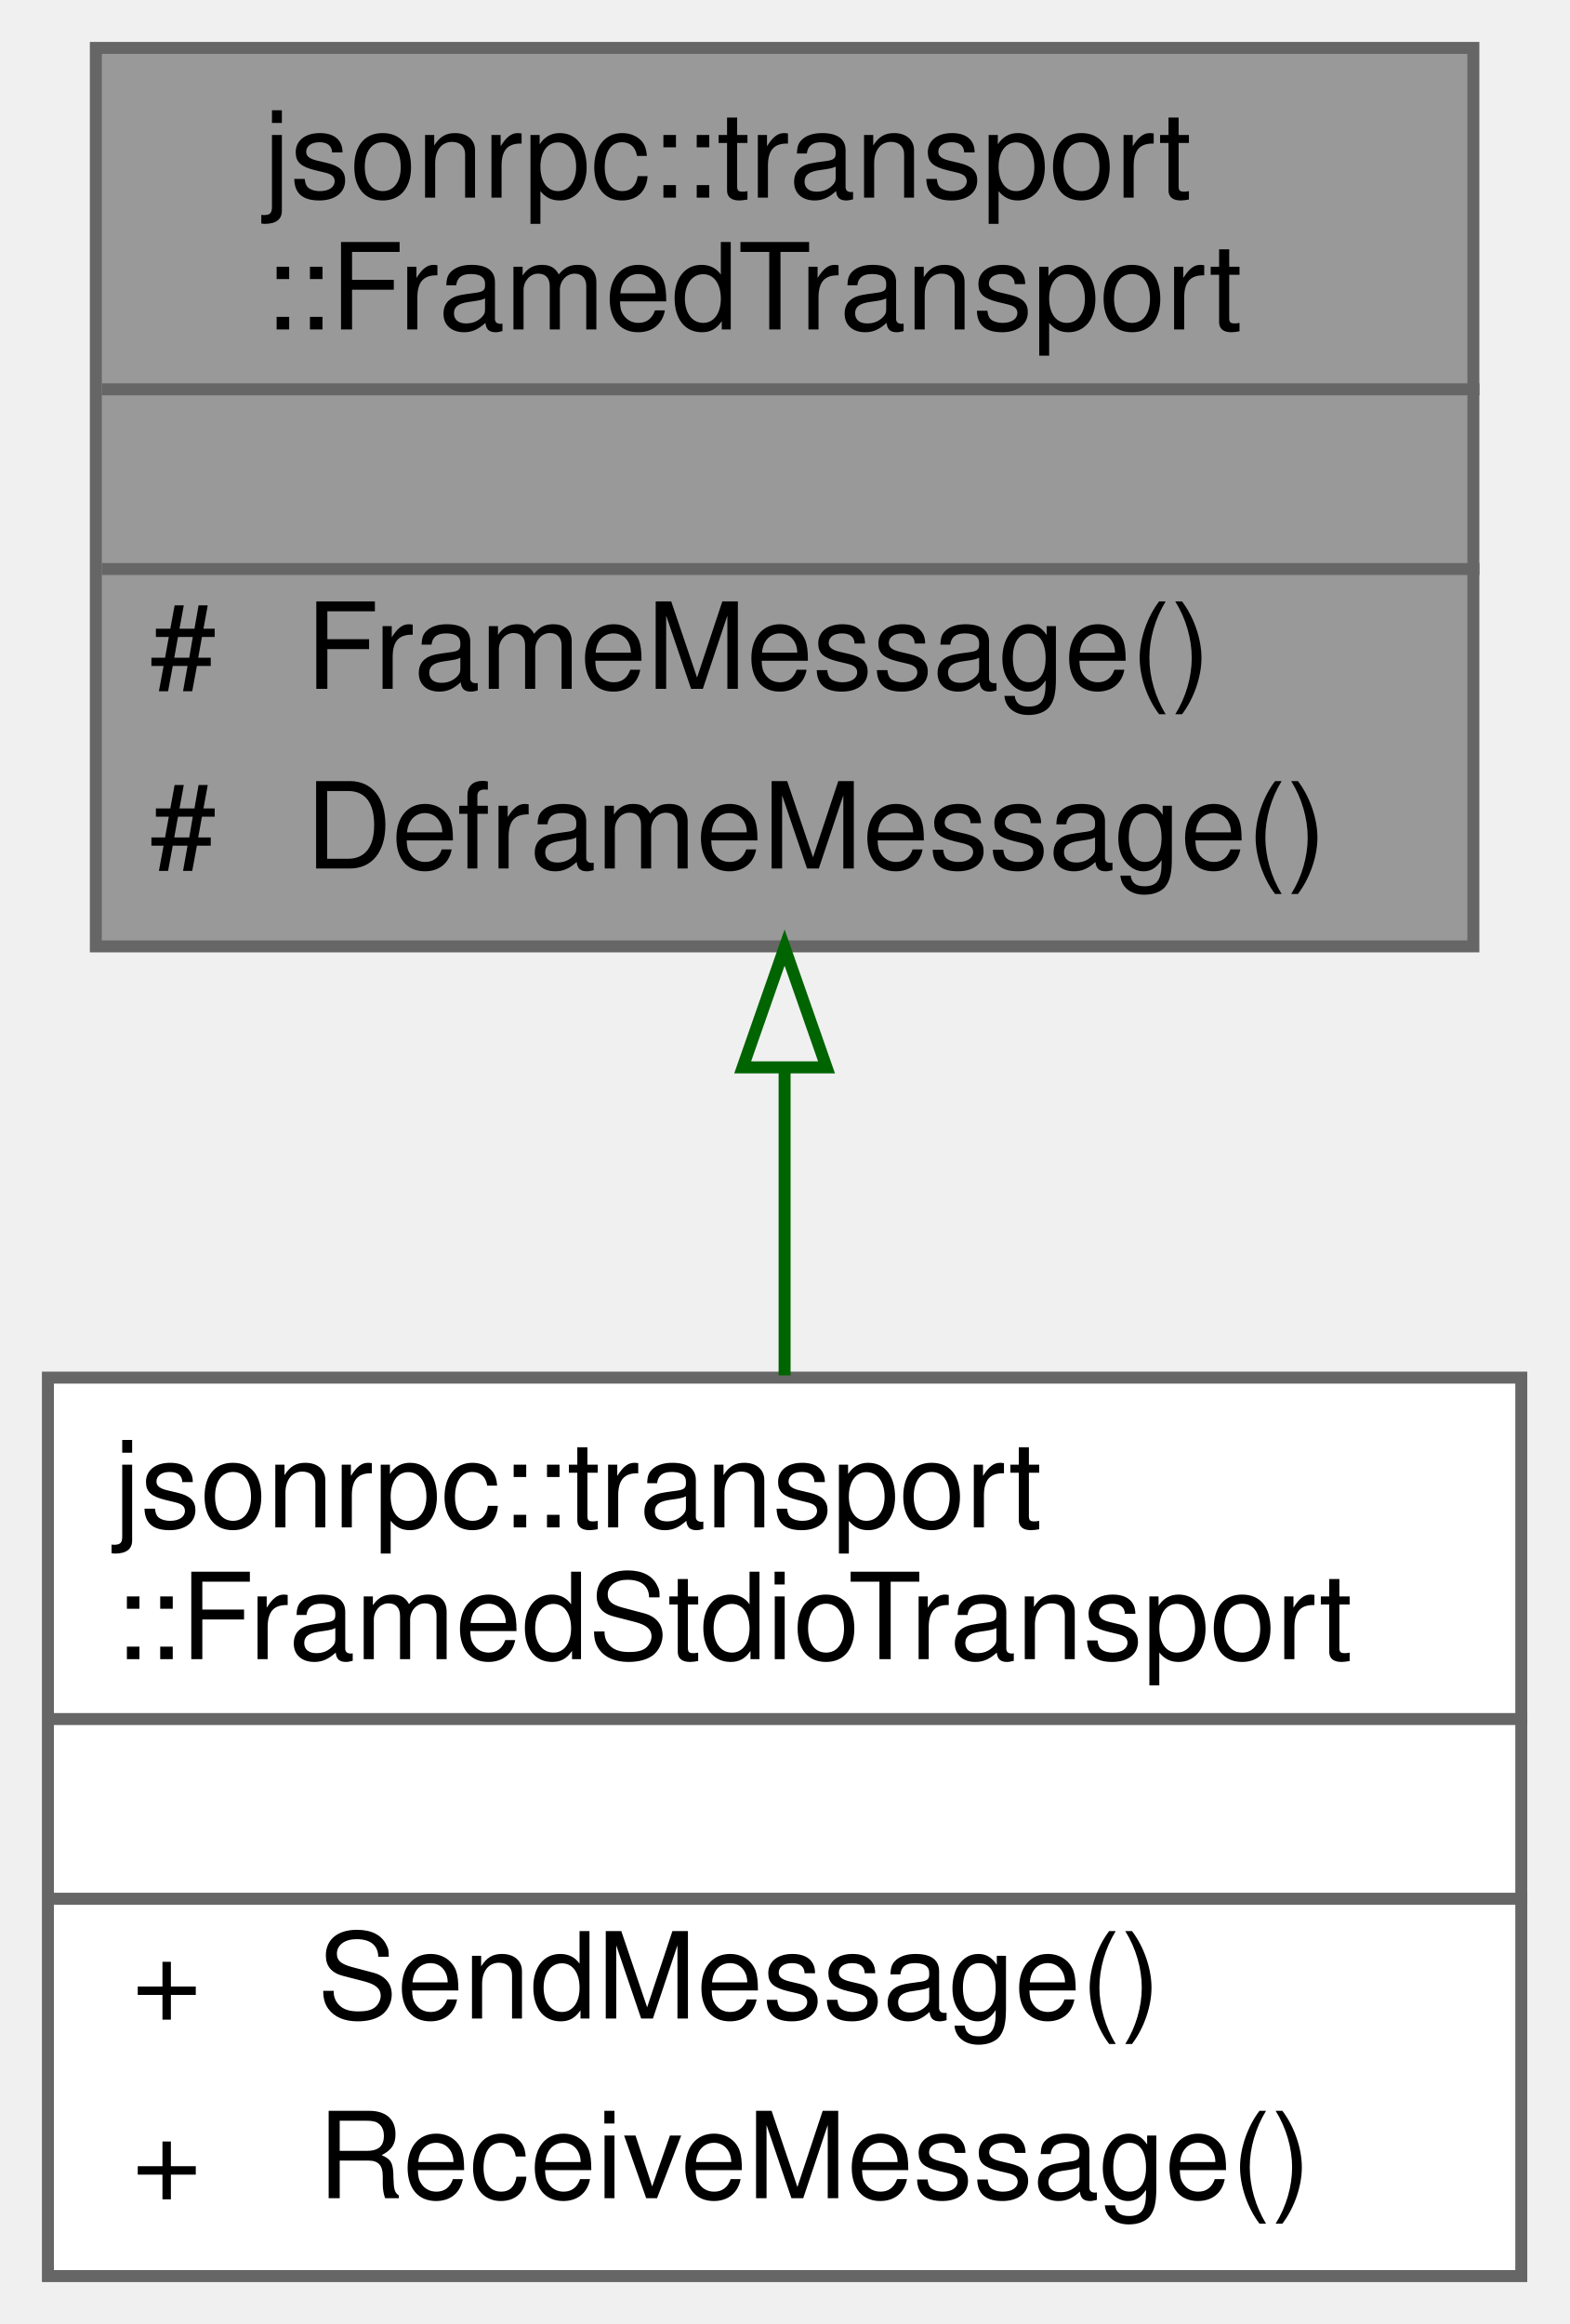
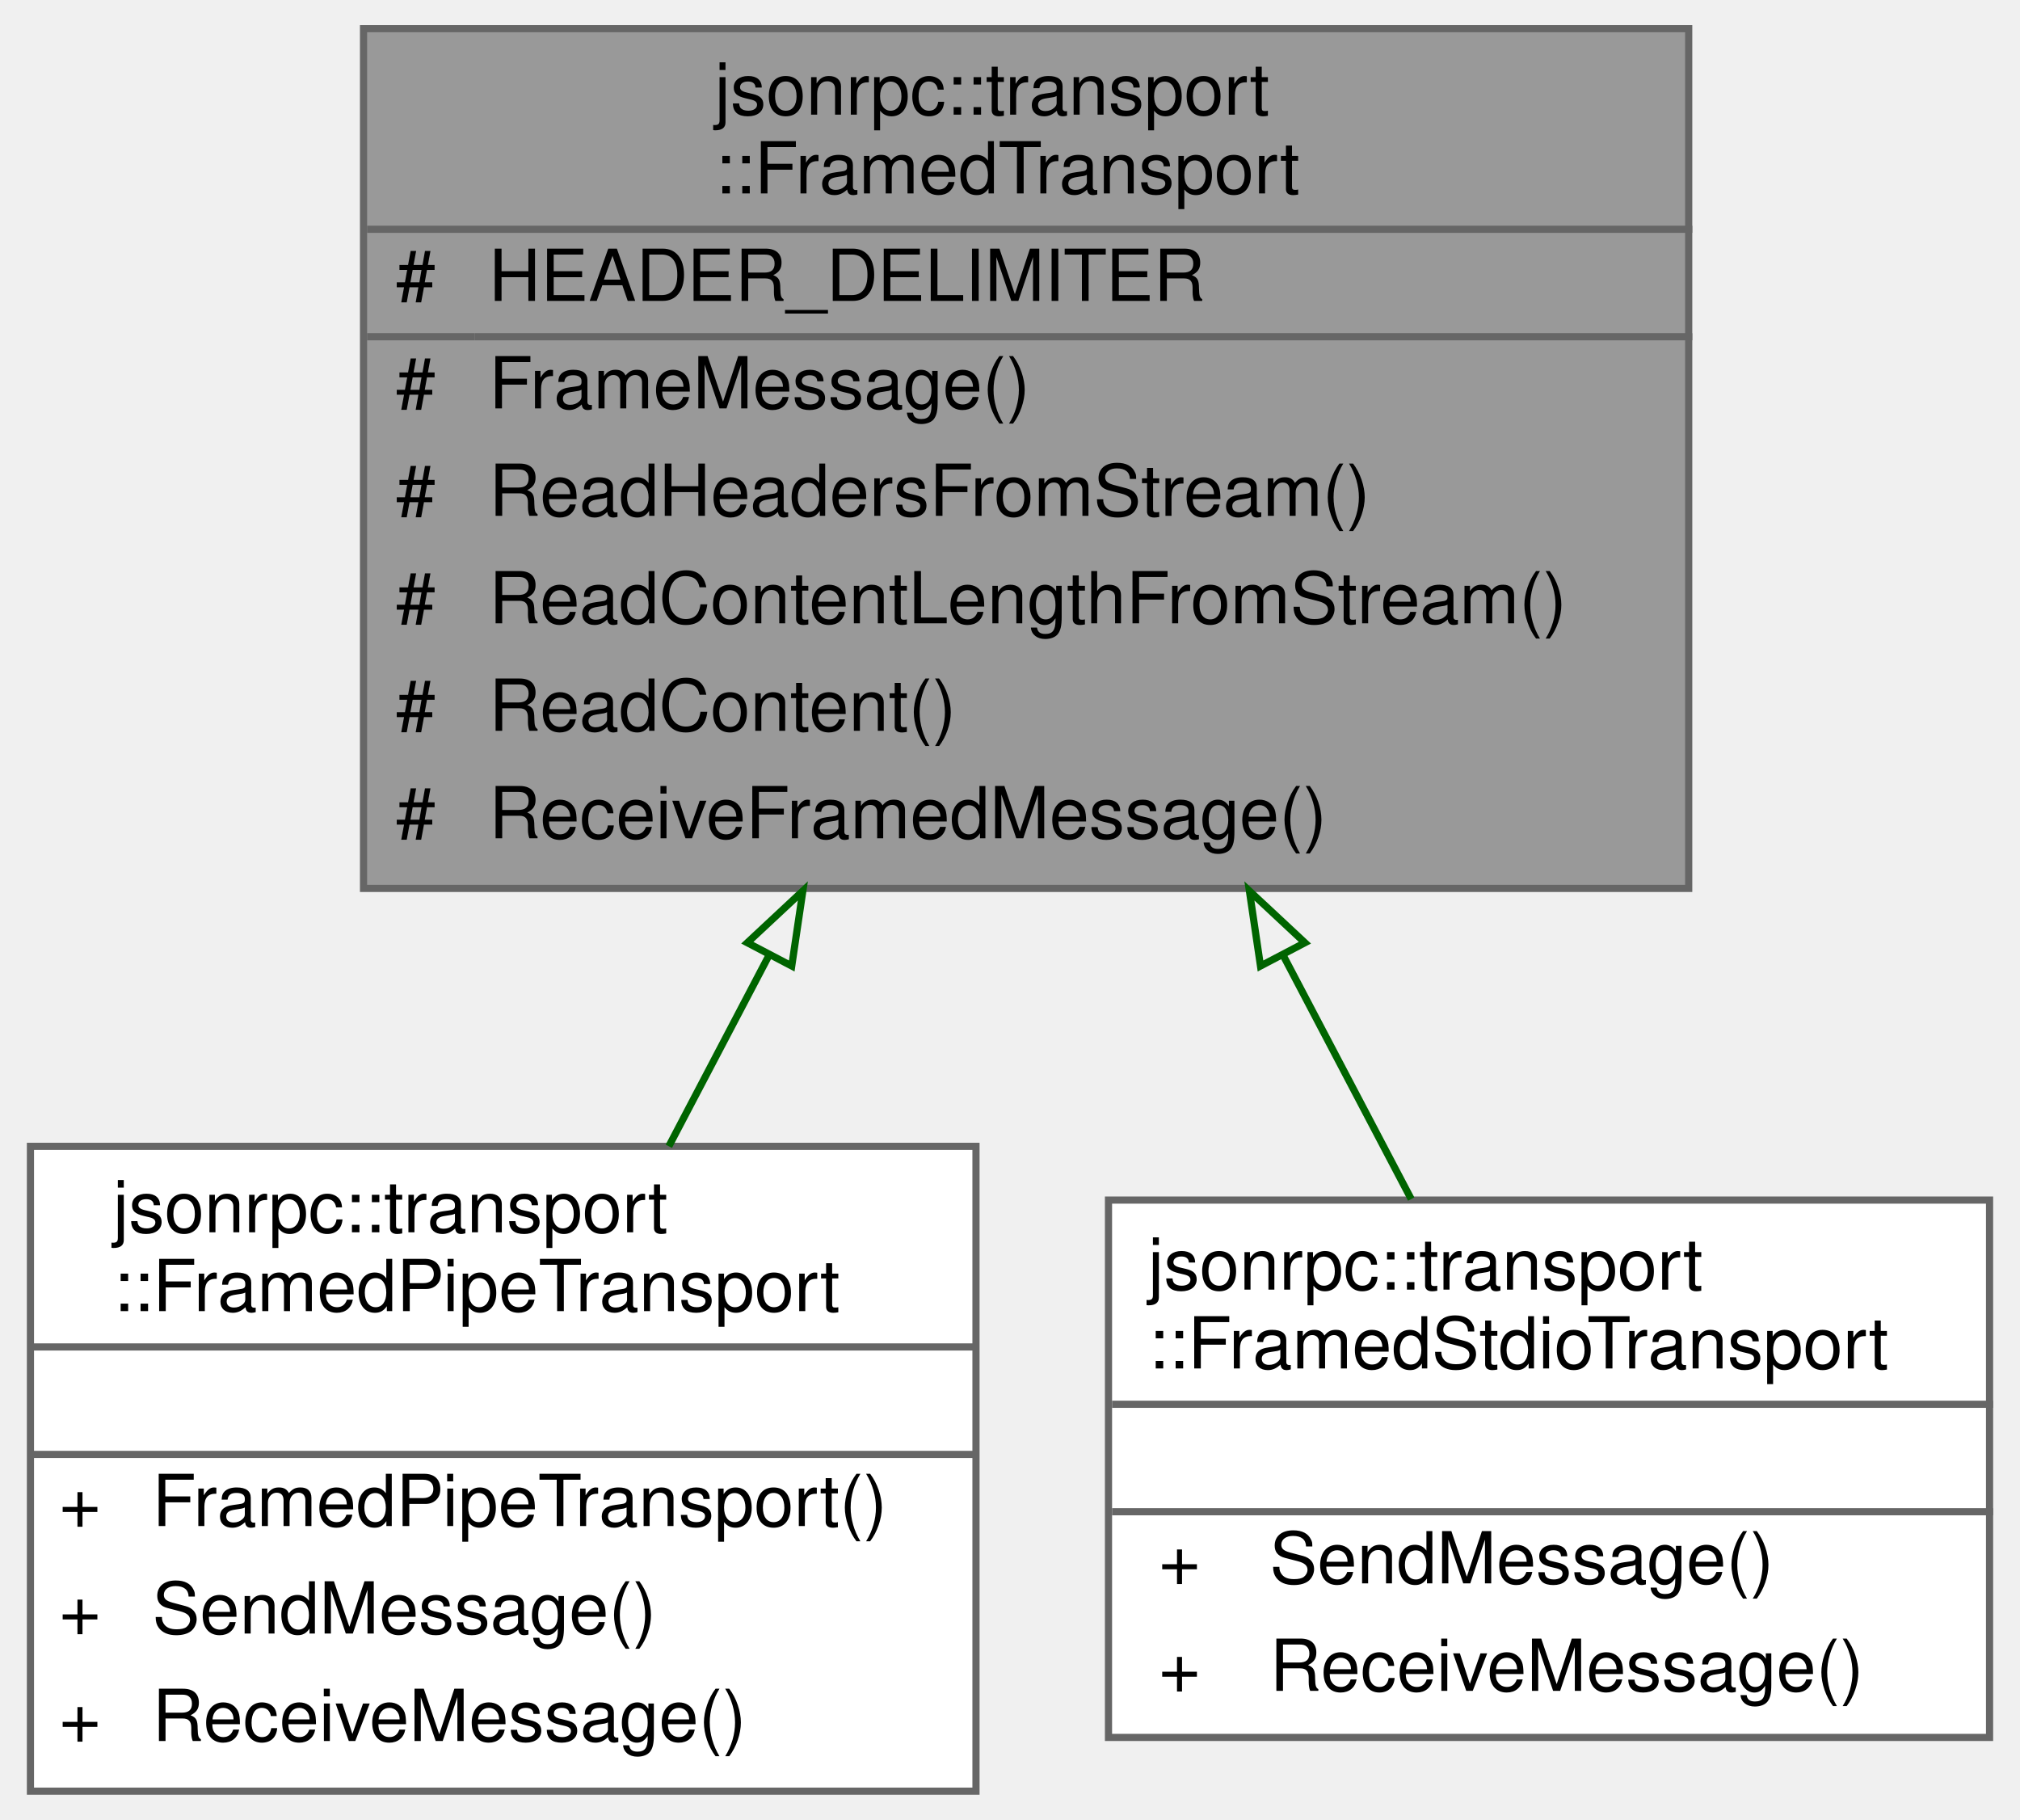
- <svg xmlns="http://www.w3.org/2000/svg" xmlns:xlink="http://www.w3.org/1999/xlink" width="131pt" height="194pt" viewBox="0.00 0.00 131.00 194.00">
-   <g id="graph0" class="graph" transform="scale(1 1) rotate(0) translate(4 190)">
+ <svg xmlns="http://www.w3.org/2000/svg" xmlns:xlink="http://www.w3.org/1999/xlink" width="282pt" height="254pt" viewBox="0.00 0.00 281.50 254.00">
+   <g id="graph0" class="graph" transform="scale(1 1) rotate(0) translate(4 250)">
    <g id="Node000001" class="node">
      <g id="a_Node000001">
        <a xlink:title="Base class for framed transport mechanisms.">
-           <polygon fill="#999999" stroke="transparent" points="119,-186 4,-186 4,-111 119,-111 119,-186" />
-           <text text-anchor="start" x="18" y="-173.5" font-family="Helvetica,sans-Serif" font-size="10.00">jsonrpc::transport</text>
-           <text text-anchor="start" x="18" y="-162.5" font-family="Helvetica,sans-Serif" font-size="10.00">::FramedTransport</text>
-           <text text-anchor="start" x="60" y="-147.5" font-family="Helvetica,sans-Serif" font-size="10.00"> </text>
-           <text text-anchor="start" x="8.5" y="-132.5" font-family="Helvetica,sans-Serif" font-size="10.00">#</text>
-           <text text-anchor="start" x="21.5" y="-132.5" font-family="Helvetica,sans-Serif" font-size="10.00">FrameMessage()</text>
-           <text text-anchor="start" x="8.5" y="-117.5" font-family="Helvetica,sans-Serif" font-size="10.00">#</text>
-           <text text-anchor="start" x="21.5" y="-117.5" font-family="Helvetica,sans-Serif" font-size="10.00">DeframeMessage()</text>
-           <polygon fill="#666666" stroke="#666666" points="4.5,-157.5 4.5,-157.5 119.5,-157.5 119.5,-157.5 4.5,-157.5" />
-           <polygon fill="#666666" stroke="#666666" points="4.5,-142.5 4.5,-142.5 119.5,-142.5 119.5,-142.5 4.5,-142.5" />
-           <polygon fill="none" stroke="#666666" points="4,-111 4,-186 119,-186 119,-111 4,-111" />
+           <polygon fill="#999999" stroke="transparent" points="231.5,-246 46.5,-246 46.5,-126 231.5,-126 231.5,-246" />
+           <text text-anchor="start" x="95.5" y="-234" font-family="Helvetica,sans-Serif" font-size="10.00">jsonrpc::transport</text>
+           <text text-anchor="start" x="95.5" y="-223" font-family="Helvetica,sans-Serif" font-size="10.00">::FramedTransport</text>
+           <text text-anchor="start" x="51" y="-208" font-family="Helvetica,sans-Serif" font-size="10.00">#</text>
+           <text text-anchor="start" x="64" y="-208" font-family="Helvetica,sans-Serif" font-size="10.00">HEADER_DELIMITER</text>
+           <text text-anchor="start" x="51" y="-193" font-family="Helvetica,sans-Serif" font-size="10.00">#</text>
+           <text text-anchor="start" x="64" y="-193" font-family="Helvetica,sans-Serif" font-size="10.00">FrameMessage()</text>
+           <text text-anchor="start" x="51" y="-178" font-family="Helvetica,sans-Serif" font-size="10.00">#</text>
+           <text text-anchor="start" x="64" y="-178" font-family="Helvetica,sans-Serif" font-size="10.00">ReadHeadersFromStream()</text>
+           <text text-anchor="start" x="51" y="-163" font-family="Helvetica,sans-Serif" font-size="10.00">#</text>
+           <text text-anchor="start" x="64" y="-163" font-family="Helvetica,sans-Serif" font-size="10.00">ReadContentLengthFromStream()</text>
+           <text text-anchor="start" x="51" y="-148" font-family="Helvetica,sans-Serif" font-size="10.00">#</text>
+           <text text-anchor="start" x="64" y="-148" font-family="Helvetica,sans-Serif" font-size="10.00">ReadContent()</text>
+           <text text-anchor="start" x="51" y="-133" font-family="Helvetica,sans-Serif" font-size="10.00">#</text>
+           <text text-anchor="start" x="64" y="-133" font-family="Helvetica,sans-Serif" font-size="10.00">ReceiveFramedMessage()</text>
+           <polygon fill="#666666" stroke="#666666" points="47,-218 47,-218 232,-218 232,-218 47,-218" />
+           <polygon fill="#666666" stroke="#666666" points="47,-203 47,-203 62,-203 62,-203 47,-203" />
+           <polygon fill="#666666" stroke="#666666" points="62,-203 62,-203 232,-203 232,-203 62,-203" />
+           <polygon fill="none" stroke="#666666" points="46.5,-126 46.5,-246 231.5,-246 231.5,-126 46.5,-126" />
        </a>
      </g>
    </g>
    <g id="Node000002" class="node">
      <g id="a_Node000002">
-         <a xlink:href="classjsonrpc_1_1transport_1_1FramedStdioTransport.html" target="_top" xlink:title="Transport layer using framed messaging over standard I/O for JSON-RPC communication.">
-           <polygon fill="white" stroke="transparent" points="123,-75 0,-75 0,0 123,0 123,-75" />
-           <text text-anchor="start" x="5.5" y="-62.5" font-family="Helvetica,sans-Serif" font-size="10.00">jsonrpc::transport</text>
-           <text text-anchor="start" x="5.5" y="-51.5" font-family="Helvetica,sans-Serif" font-size="10.00">::FramedStdioTransport</text>
-           <text text-anchor="start" x="60" y="-36.5" font-family="Helvetica,sans-Serif" font-size="10.00"> </text>
-           <text text-anchor="start" x="7" y="-21.5" font-family="Helvetica,sans-Serif" font-size="10.00">+</text>
-           <text text-anchor="start" x="22.5" y="-21.5" font-family="Helvetica,sans-Serif" font-size="10.00">SendMessage()</text>
-           <text text-anchor="start" x="7" y="-6.5" font-family="Helvetica,sans-Serif" font-size="10.00">+</text>
-           <text text-anchor="start" x="22.5" y="-6.5" font-family="Helvetica,sans-Serif" font-size="10.00">ReceiveMessage()</text>
-           <polygon fill="#666666" stroke="#666666" points="0.5,-46.5 0.5,-46.5 123.5,-46.5 123.5,-46.5 0.5,-46.5" />
-           <polygon fill="#666666" stroke="#666666" points="0.5,-31.5 0.5,-31.5 123.5,-31.5 123.5,-31.5 0.5,-31.5" />
-           <polygon fill="none" stroke="#666666" points="0,0 0,-75 123,-75 123,0 0,0" />
+         <a xlink:href="classjsonrpc_1_1transport_1_1FramedPipeTransport.html" target="_top" xlink:title="Transport layer using Asio Unix domain sockets for JSON-RPC communication with framing.">
+           <polygon fill="white" stroke="transparent" points="132,-90 0,-90 0,0 132,0 132,-90" />
+           <text text-anchor="start" x="11.5" y="-78" font-family="Helvetica,sans-Serif" font-size="10.00">jsonrpc::transport</text>
+           <text text-anchor="start" x="11.5" y="-67" font-family="Helvetica,sans-Serif" font-size="10.00">::FramedPipeTransport</text>
+           <text text-anchor="start" x="64" y="-52" font-family="Helvetica,sans-Serif" font-size="10.00"> </text>
+           <text text-anchor="start" x="4" y="-37" font-family="Helvetica,sans-Serif" font-size="10.00">+</text>
+           <text text-anchor="start" x="17" y="-37" font-family="Helvetica,sans-Serif" font-size="10.00">FramedPipeTransport()</text>
+           <text text-anchor="start" x="4" y="-22" font-family="Helvetica,sans-Serif" font-size="10.00">+</text>
+           <text text-anchor="start" x="17" y="-22" font-family="Helvetica,sans-Serif" font-size="10.00">SendMessage()</text>
+           <text text-anchor="start" x="4" y="-7" font-family="Helvetica,sans-Serif" font-size="10.00">+</text>
+           <text text-anchor="start" x="17" y="-7" font-family="Helvetica,sans-Serif" font-size="10.00">ReceiveMessage()</text>
+           <polygon fill="#666666" stroke="#666666" points="0,-62 0,-62 132,-62 132,-62 0,-62" />
+           <polygon fill="#666666" stroke="#666666" points="0,-47 0,-47 132,-47 132,-47 0,-47" />
+           <polygon fill="none" stroke="#666666" points="0,0 0,-90 132,-90 132,0 0,0" />
        </a>
      </g>
    </g>
    <g id="edge1_Node000001_Node000002" class="edge">
      <g id="a_edge1_Node000001_Node000002">
        <a xlink:title=" ">
-           <path fill="none" stroke="darkgreen" d="M61.5,-100.68C61.5,-92.15 61.5,-83.37 61.5,-75.19" />
-           <polygon fill="none" stroke="darkgreen" points="58,-100.9 61.5,-110.9 65,-100.9 58,-100.9" />
+           <path fill="none" stroke="darkgreen" d="M103.09,-116.63C98.34,-107.58 93.57,-98.5 89.12,-90.01" />
+           <polygon fill="none" stroke="darkgreen" points="100.08,-118.42 107.83,-125.65 106.28,-115.17 100.08,-118.42" />
+         </a>
+       </g>
+     </g>
+     <g id="Node000003" class="node">
+       <g id="a_Node000003">
+         <a xlink:href="classjsonrpc_1_1transport_1_1FramedStdioTransport.html" target="_top" xlink:title="Transport layer using framed messaging over standard I/O for JSON-RPC communication.">
+           <polygon fill="white" stroke="transparent" points="273.5,-82.5 150.5,-82.5 150.5,-7.5 273.5,-7.5 273.5,-82.5" />
+           <text text-anchor="start" x="156" y="-70" font-family="Helvetica,sans-Serif" font-size="10.00">jsonrpc::transport</text>
+           <text text-anchor="start" x="156" y="-59" font-family="Helvetica,sans-Serif" font-size="10.00">::FramedStdioTransport</text>
+           <text text-anchor="start" x="210.5" y="-44" font-family="Helvetica,sans-Serif" font-size="10.00"> </text>
+           <text text-anchor="start" x="157.5" y="-29" font-family="Helvetica,sans-Serif" font-size="10.00">+</text>
+           <text text-anchor="start" x="173" y="-29" font-family="Helvetica,sans-Serif" font-size="10.00">SendMessage()</text>
+           <text text-anchor="start" x="157.5" y="-14" font-family="Helvetica,sans-Serif" font-size="10.00">+</text>
+           <text text-anchor="start" x="173" y="-14" font-family="Helvetica,sans-Serif" font-size="10.00">ReceiveMessage()</text>
+           <polygon fill="#666666" stroke="#666666" points="151,-54 151,-54 274,-54 274,-54 151,-54" />
+           <polygon fill="#666666" stroke="#666666" points="151,-39 151,-39 274,-39 274,-39 151,-39" />
+           <polygon fill="none" stroke="#666666" points="150.5,-7.5 150.5,-82.5 273.5,-82.5 273.5,-7.5 150.5,-7.5" />
+         </a>
+       </g>
+     </g>
+     <g id="edge2_Node000001_Node000003" class="edge">
+       <g id="a_edge2_Node000001_Node000003">
+         <a xlink:title=" ">
+           <path fill="none" stroke="darkgreen" d="M174.87,-116.69C181.05,-104.94 187.24,-93.14 192.76,-82.64" />
+           <polygon fill="none" stroke="darkgreen" points="171.72,-115.17 170.17,-125.65 177.92,-118.42 171.72,-115.17" />
        </a>
      </g>
    </g>
  </g>
</svg>
